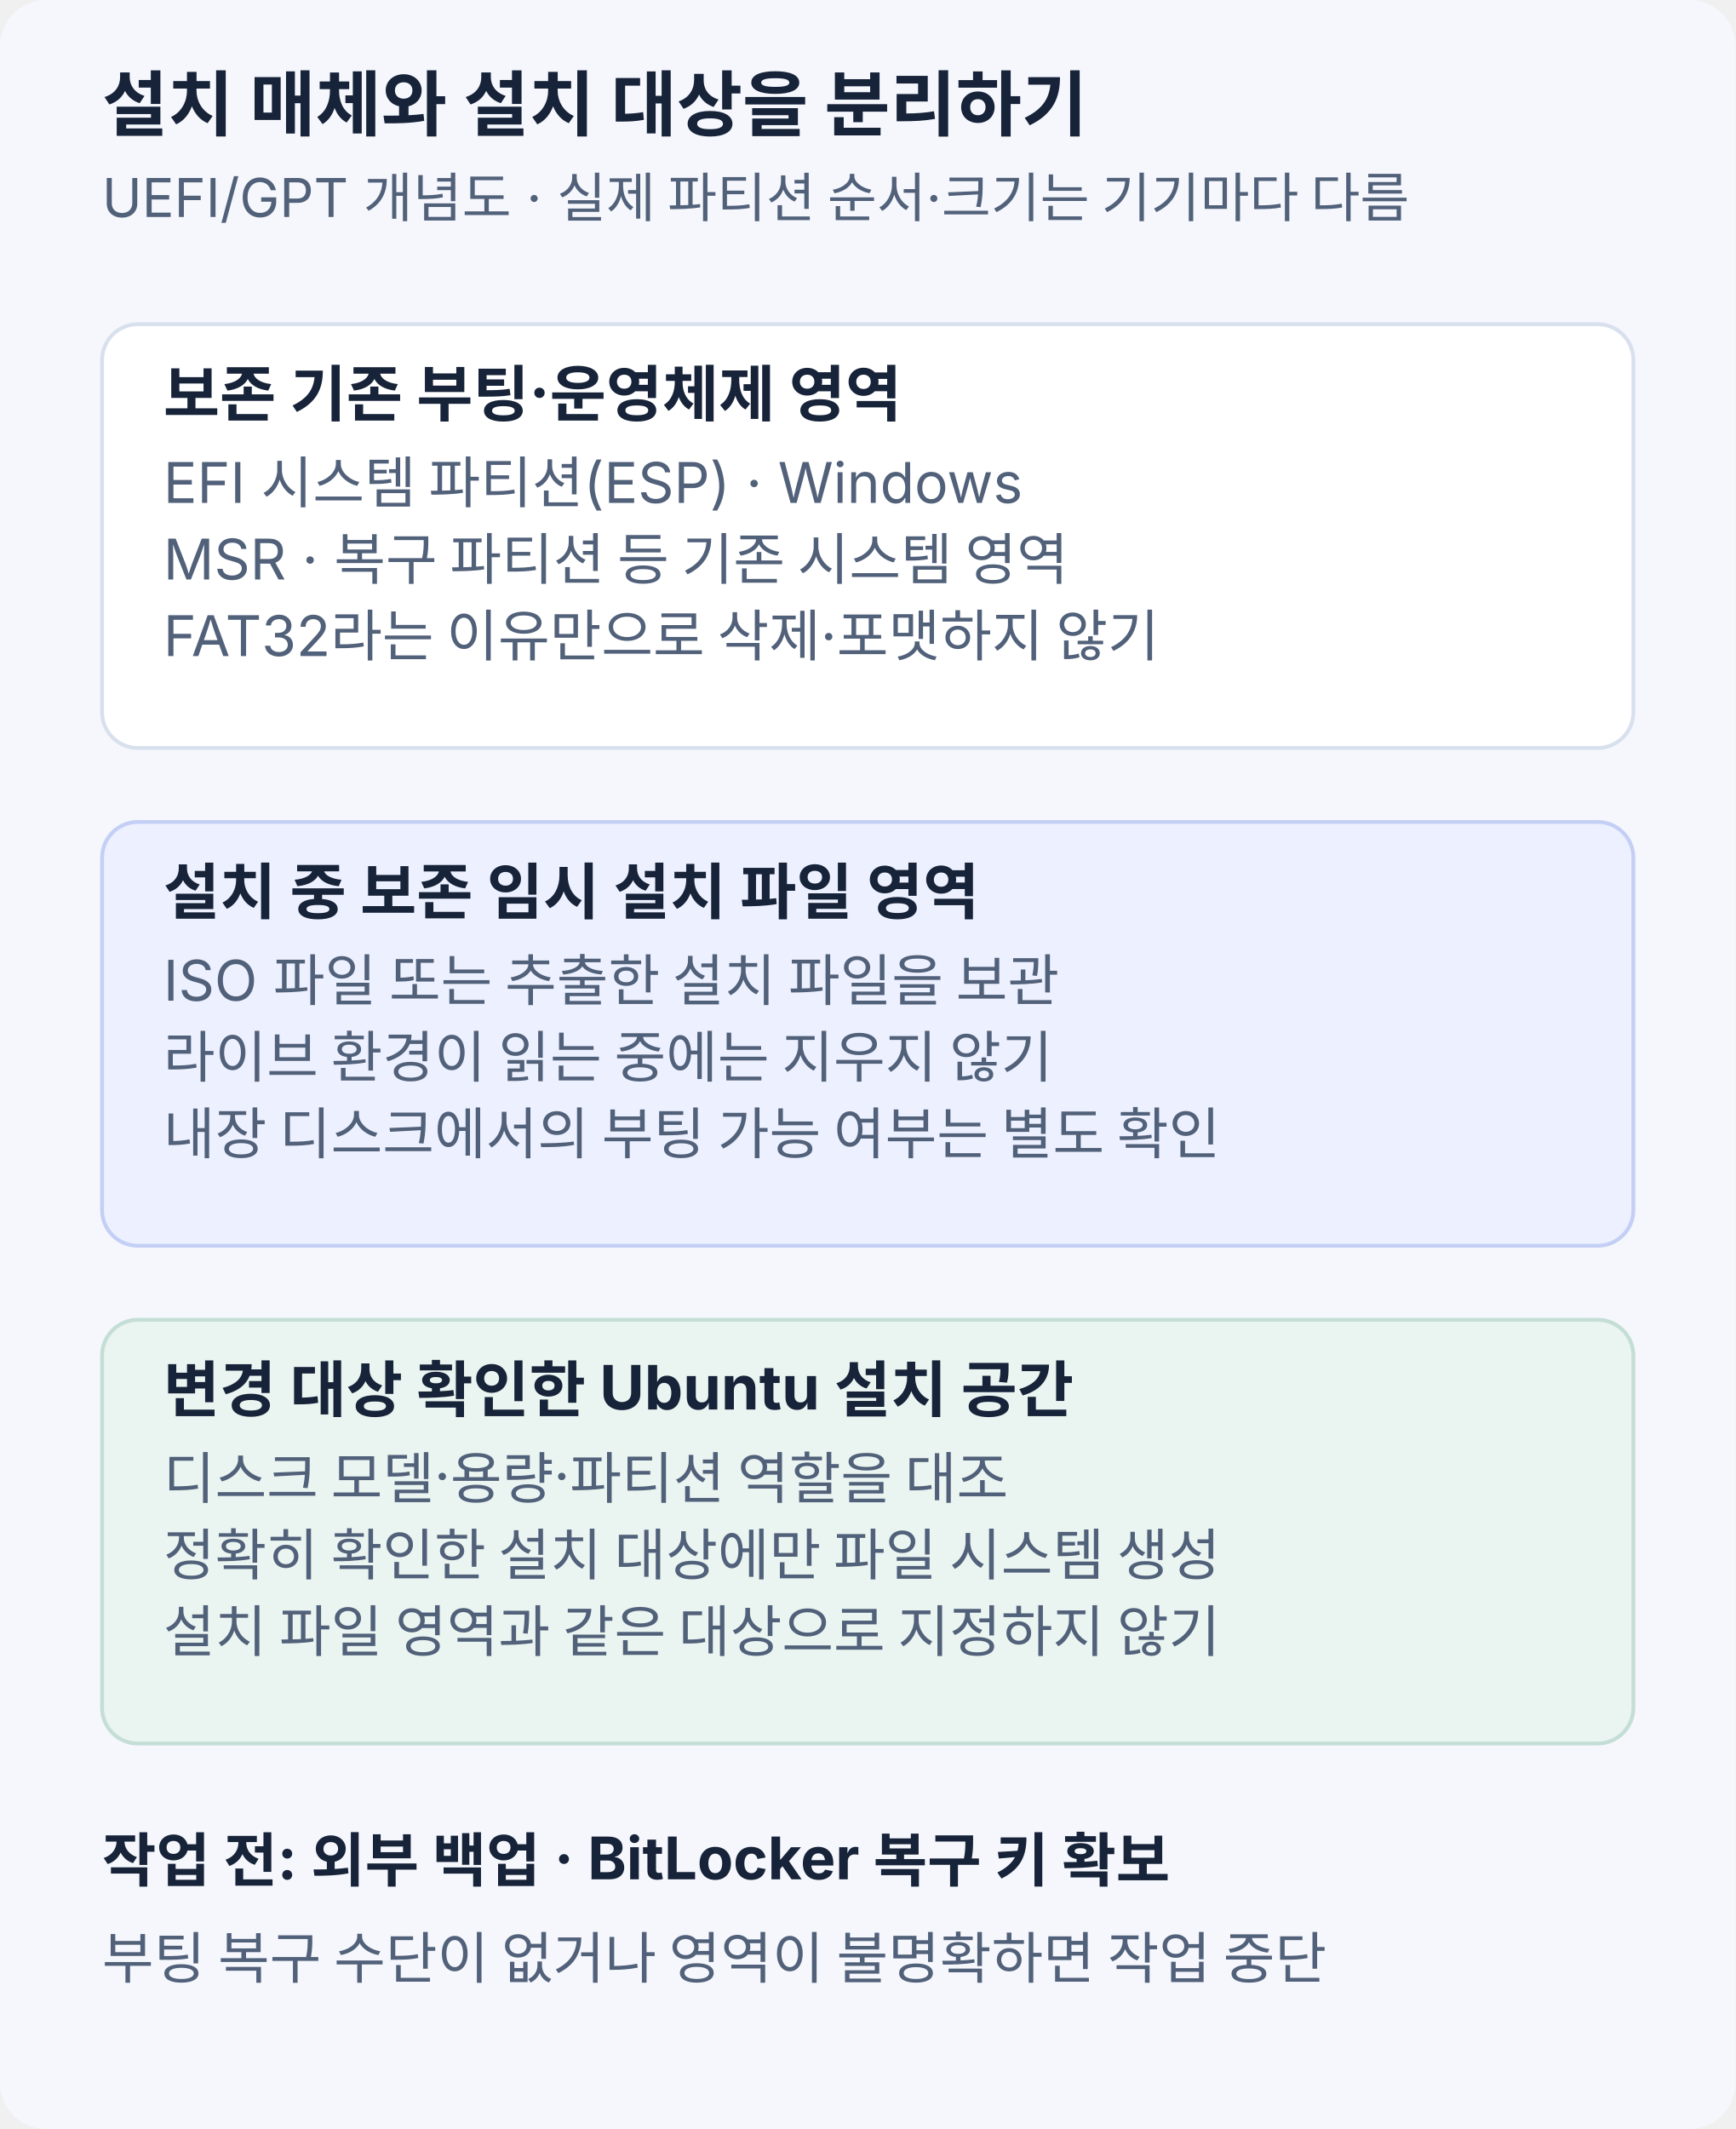
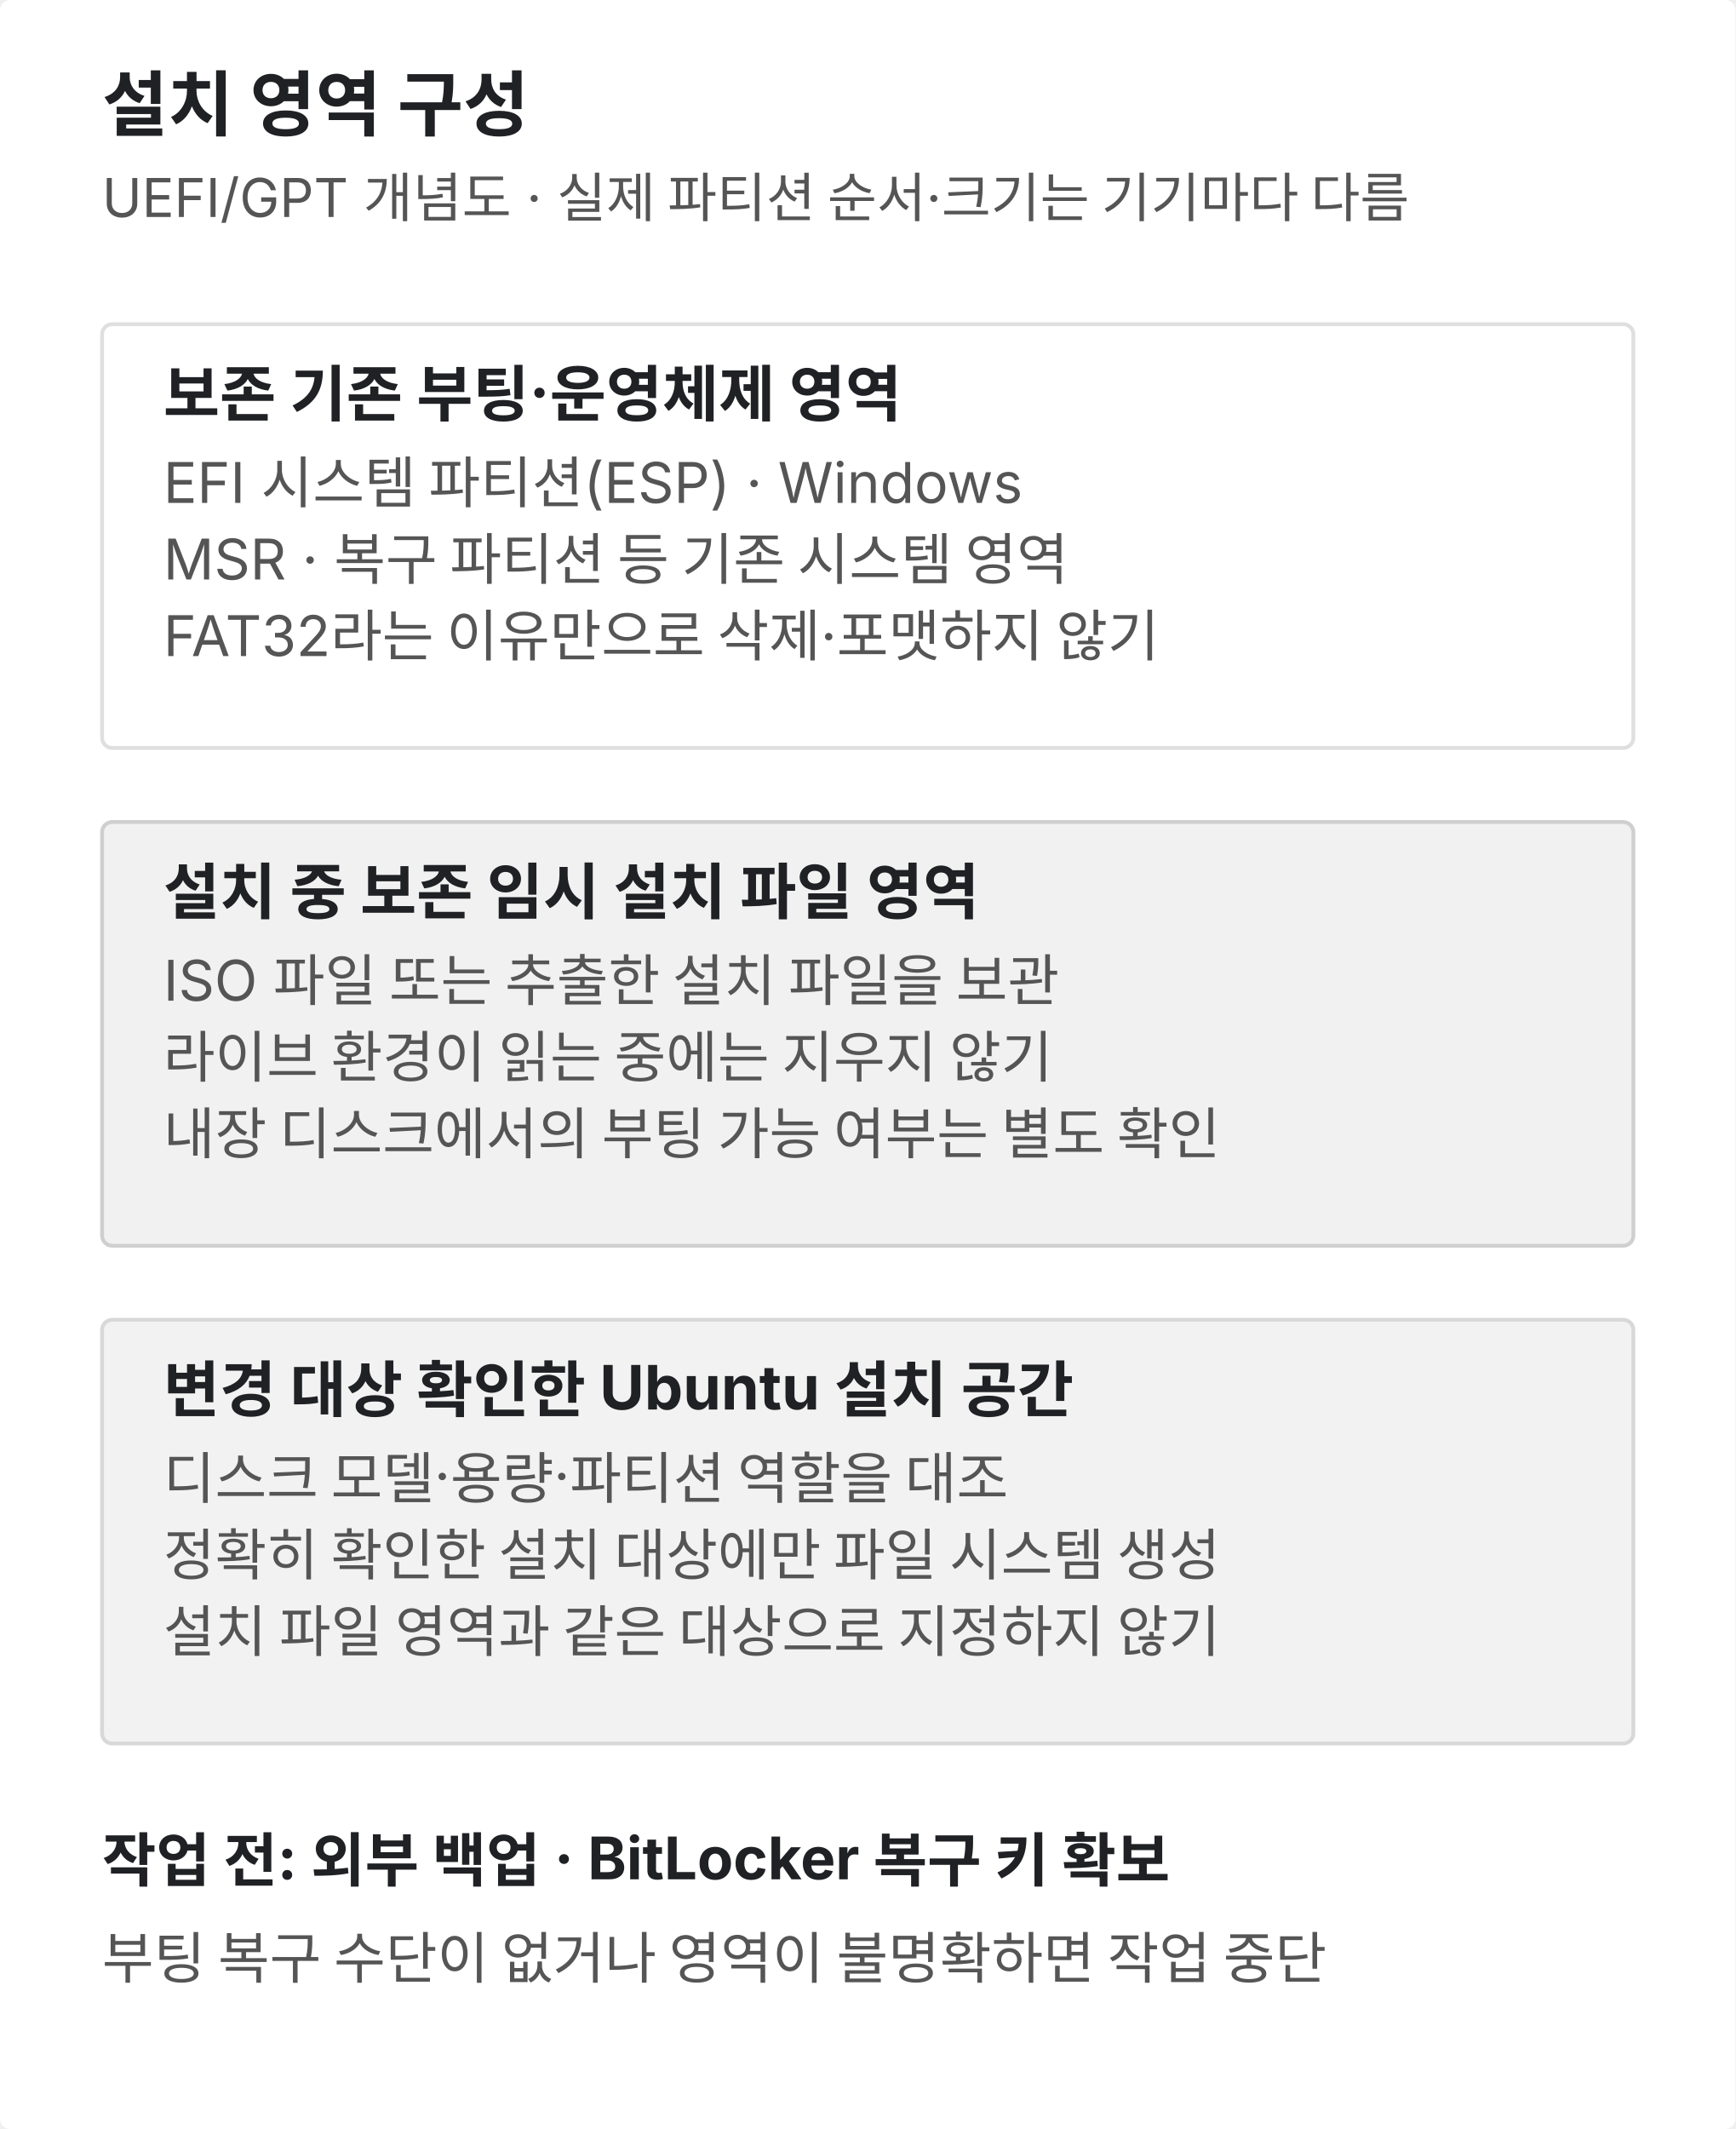
<svg xmlns="http://www.w3.org/2000/svg" width="680" height="834" viewBox="0 0 680 834" role="img" aria-labelledby="title description">
  <defs>
    <marker id="arrow" viewBox="0 0 10 10" refX="9" refY="5" markerWidth="8" markerHeight="8" orient="auto-start-reverse">
-       <path d="M 0 0 L 10 5 L 0 10 Z" fill="#6c7e9c" />
+       <path d="M 0 0 L 10 5 L 0 10 Z" fill="#777777" />
    </marker>
  </defs>
-   <rect width="680" height="834" rx="18" fill="#f5f7fc" />
+   <rect width="680" height="834" rx="4" fill="#ffffff" />
  <g font-family="system-ui, -apple-system, BlinkMacSystemFont, 'Segoe UI', sans-serif">
-     <text x="40" y="51" font-size="28" fill="#172339" font-weight="700">설치 매체와 설치 대상을 분리하기</text>
-     <text x="40" y="85" font-size="21" fill="#52617a" font-weight="400">UEFI/GPT 개념도 · 실제 파티션 순서·크기는 기기마다 다름</text>
-     <rect x="40" y="127" width="600" height="166" rx="14" fill="#fff" stroke="#d8e0ee" stroke-width="1.5" />
-     <text x="64" y="163" font-size="24" fill="#172339" font-weight="700">보존  기존 부팅·운영체제 영역</text>
-     <text x="64" y="197" font-size="22" fill="#52617a" font-weight="400">EFI 시스템 파티션(ESP) · Windows</text>
-     <text x="64" y="227" font-size="22" fill="#52617a" font-weight="400">MSR · 복구 파티션 등 기존 시스템 영역</text>
-     <text x="64" y="257" font-size="22" fill="#52617a" font-weight="400">FAT32라는 이유만으로 삭제·포맷하지 않기</text>
-     <rect x="40" y="322" width="600" height="166" rx="14" fill="#edf1ff" stroke="#c4cff5" stroke-width="1.5" />
-     <text x="64" y="358" font-size="24" fill="#172339" font-weight="700">설치 중 보존  임시 설치 파일 영역</text>
-     <text x="64" y="392" font-size="22" fill="#52617a" font-weight="400">ISO 파일 또는 추출한 설치 파일을 보관</text>
-     <text x="64" y="422" font-size="22" fill="#52617a" font-weight="400">라이브 환경이 읽는 중에는 지우지 않기</text>
-     <text x="64" y="452" font-size="22" fill="#52617a" font-weight="400">내장 디스크에서의 부팅 가능 여부는 별도 확인</text>
-     <rect x="40" y="517" width="600" height="166" rx="14" fill="#eaf4f1" stroke="#c4ded6" stroke-width="1.5" />
-     <text x="64" y="553" font-size="24" fill="#172339" font-weight="700">변경 대상  확인한 Ubuntu 설치 공간</text>
-     <text x="64" y="587" font-size="22" fill="#52617a" font-weight="400">디스크 모델·용량·파티션 역할을 대조</text>
-     <text x="64" y="617" font-size="22" fill="#52617a" font-weight="400">정확히 확인한 설치 대상에만 파일 시스템 생성</text>
-     <text x="64" y="647" font-size="22" fill="#52617a" font-weight="400">설치 파일 영역과 같은 대상으로 지정하지 않기</text>
-     <text x="40" y="737" font-size="23" fill="#172339" font-weight="700">작업 전: 외부 백업 · BitLocker 복구 키 확보</text>
-     <text x="40" y="775" font-size="22" fill="#52617a" font-weight="400">부팅 복구 수단이 없거나 영역이 불명확하면 작업 중단</text>
+     <text x="40" y="51" font-size="28" fill="#202124" font-weight="700">설치 영역 구성</text>
+     <text x="40" y="85" font-size="21" fill="#555555" font-weight="400">UEFI/GPT 개념도 · 실제 파티션 순서·크기는 기기마다 다름</text>
+     <rect x="40" y="127" width="600" height="166" rx="4" fill="#fff" stroke="#dfdfdf" stroke-width="1.5" />
+     <text x="64" y="163" font-size="24" fill="#202124" font-weight="700">보존  기존 부팅·운영체제 영역</text>
+     <text x="64" y="197" font-size="22" fill="#555555" font-weight="400">EFI 시스템 파티션(ESP) · Windows</text>
+     <text x="64" y="227" font-size="22" fill="#555555" font-weight="400">MSR · 복구 파티션 등 기존 시스템 영역</text>
+     <text x="64" y="257" font-size="22" fill="#555555" font-weight="400">FAT32라는 이유만으로 삭제·포맷하지 않기</text>
+     <rect x="40" y="322" width="600" height="166" rx="4" fill="#f1f1f1" stroke="#cfcfcf" stroke-width="1.5" />
+     <text x="64" y="358" font-size="24" fill="#202124" font-weight="700">설치 중 보존  임시 설치 파일 영역</text>
+     <text x="64" y="392" font-size="22" fill="#555555" font-weight="400">ISO 파일 또는 추출한 설치 파일을 보관</text>
+     <text x="64" y="422" font-size="22" fill="#555555" font-weight="400">라이브 환경이 읽는 중에는 지우지 않기</text>
+     <text x="64" y="452" font-size="22" fill="#555555" font-weight="400">내장 디스크에서의 부팅 가능 여부는 별도 확인</text>
+     <rect x="40" y="517" width="600" height="166" rx="4" fill="#f2f2f2" stroke="#d8d8d8" stroke-width="1.5" />
+     <text x="64" y="553" font-size="24" fill="#202124" font-weight="700">변경 대상  확인한 Ubuntu 설치 공간</text>
+     <text x="64" y="587" font-size="22" fill="#555555" font-weight="400">디스크 모델·용량·파티션 역할을 대조</text>
+     <text x="64" y="617" font-size="22" fill="#555555" font-weight="400">정확히 확인한 설치 대상에만 파일 시스템 생성</text>
+     <text x="64" y="647" font-size="22" fill="#555555" font-weight="400">설치 파일 영역과 같은 대상으로 지정하지 않기</text>
+     <text x="40" y="737" font-size="23" fill="#202124" font-weight="700">작업 전: 외부 백업 · BitLocker 복구 키 확보</text>
+     <text x="40" y="775" font-size="22" fill="#555555" font-weight="400">부팅 복구 수단이 없거나 영역이 불명확하면 작업 중단</text>
  </g>
</svg>
